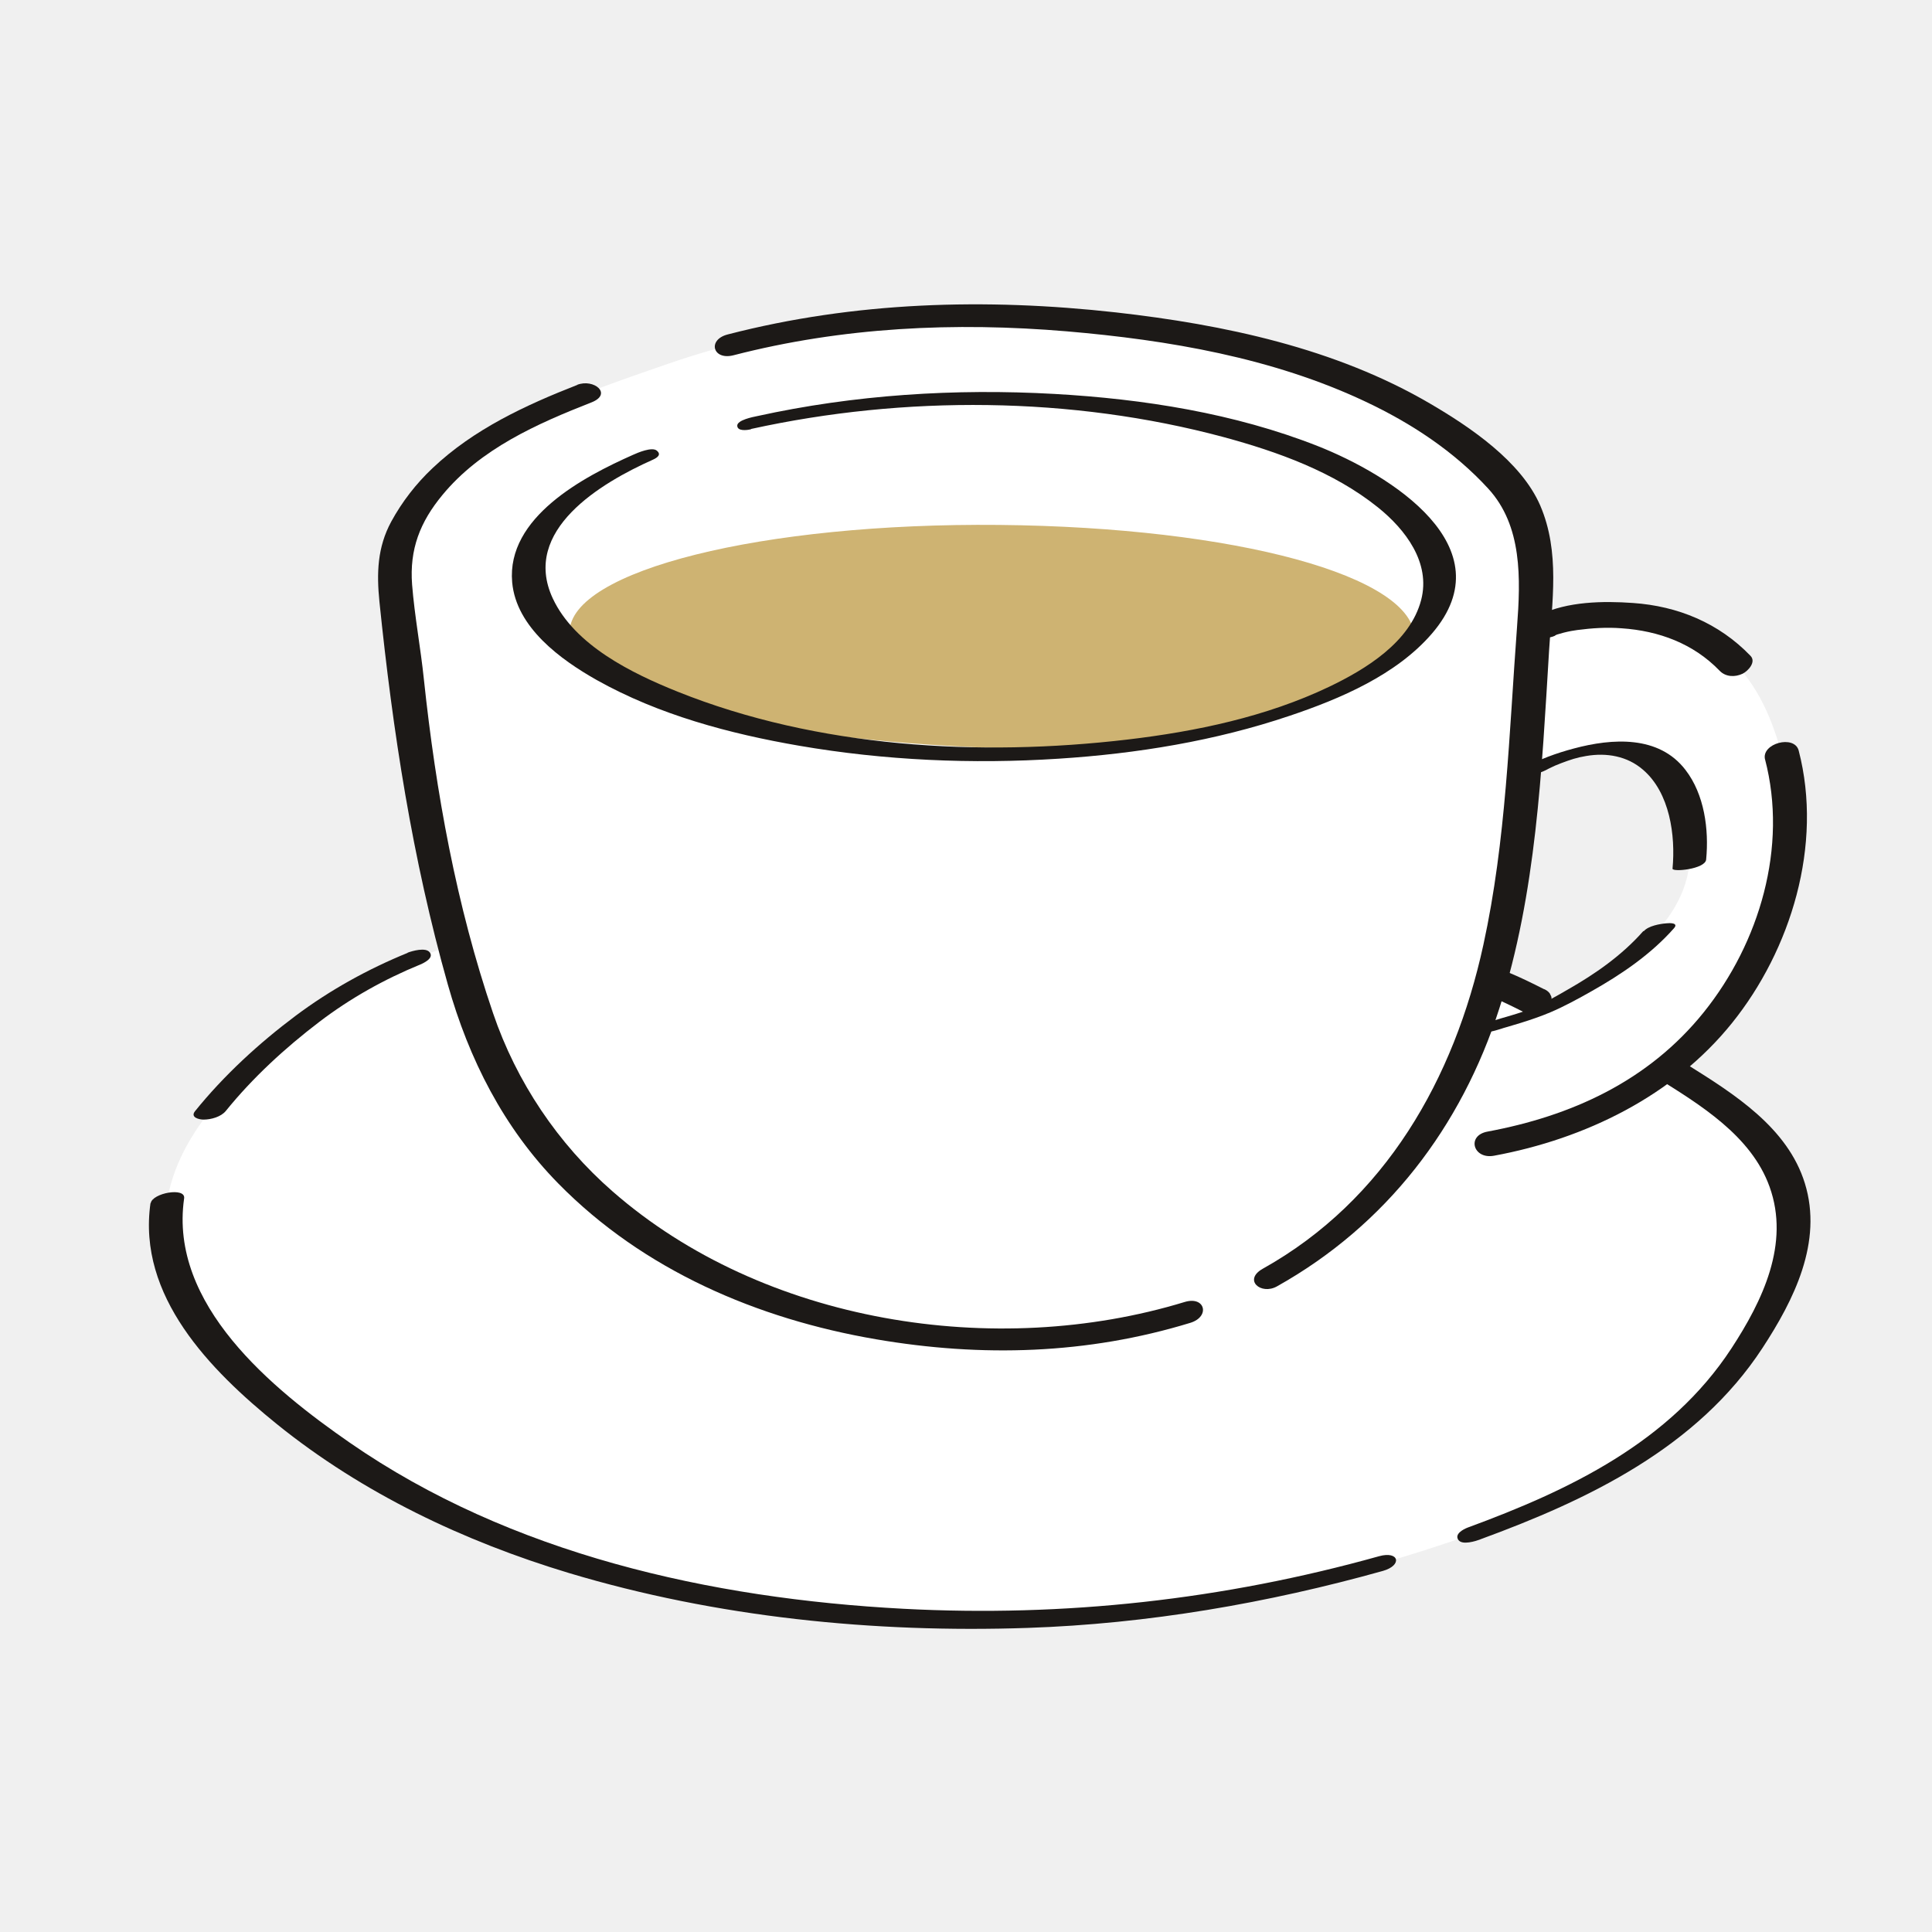
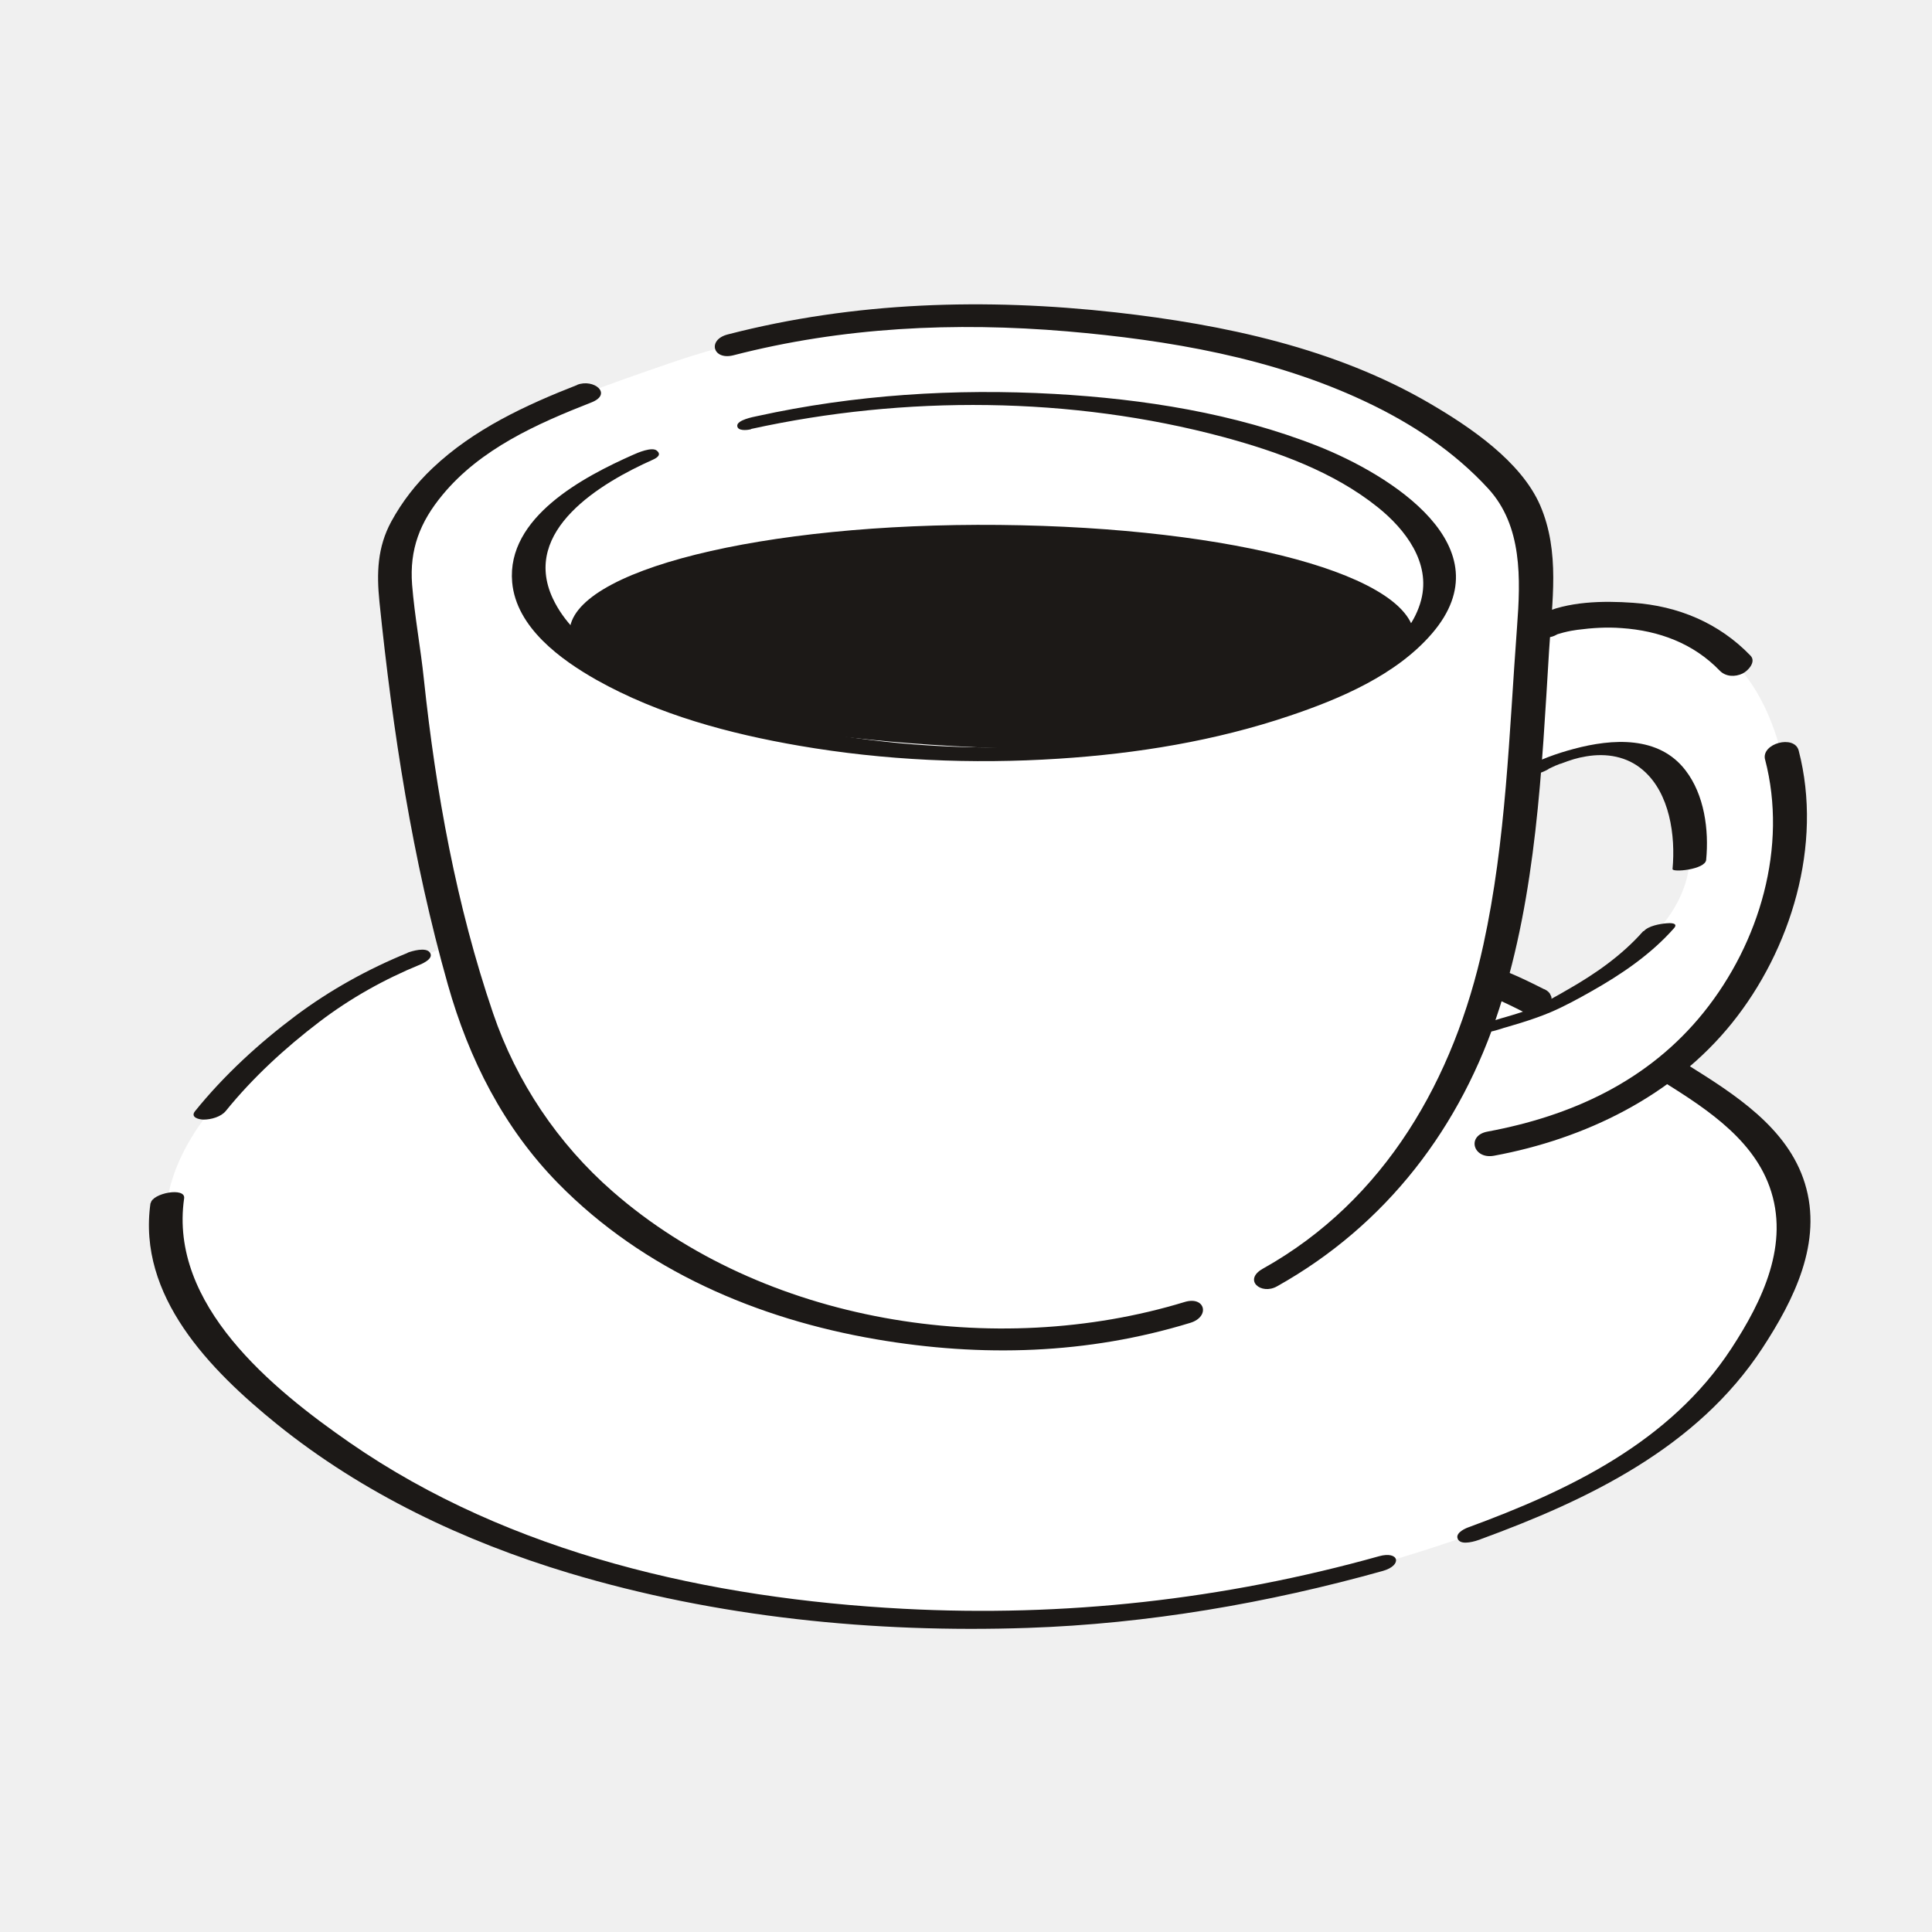
- <svg xmlns="http://www.w3.org/2000/svg" id="_レイヤー_1" data-name="レイヤー_1" version="1.1" viewBox="0 0 100 100">
+ <svg xmlns="http://www.w3.org/2000/svg" id="_レイヤー_1" version="1.1" viewBox="0 0 100 100">
  <defs>
    <style>
      .st0 {
-         fill: #ceb372;
+         fill: #1c1917;
      }

      .st1 {
-         fill: #1c1917;
-       }
- 
-       .st2 {
        fill: #fff;
      }
    </style>
  </defs>
-   <path class="st2" d="M53.12,16.4c-9.02-.51-15.54,1.39-18.51,2.42-6.23,2.15-11.6,4-13.84,8.87-.7,1.51-.13,3.86.17,6.4.33,2.72.53,6.29,1.55,10.44,1.5,6.08,2.15,9.21,4.14,12.37.79,1.25,2.88,4.91,8.69,8.27,8.13,4.71,18.5,4.39,21.29,3.89,3.2-.57,8.57-1.51,13.57-6.14,6.9-6.39,8.09-15.45,8.78-23.97.32-3.95.32-5.64.56-7.93.18-1.75-.26-4.41-1.25-5.58-5.85-6.93-17.37-8.59-25.15-9.03Z" />
-   <path class="st2" d="M24.58,48.58c-1.63.45-5.98,1.76-10.13,5.35-2.1,1.82-5.81,5.03-5.9,9.3-.04,1.99.68,5.09,5.71,9.42,12.96,11.16,32.08,11.23,38.4,11.18,1.22-.01,13.98-.23,26.96-5.77,3.27-1.4,8.07-3.78,11.11-8.77.97-1.59,2.58-4.25,1.97-7.21-.66-3.2-3.6-5.23-6.18-6.64-13.15-7.17-42.72-12.2-61.95-6.86Z" />
+   <path class="st1" d="M53.12,16.4c-9.02-.51-15.54,1.39-18.51,2.42-6.23,2.15-11.6,4-13.84,8.87-.7,1.51-.13,3.86.17,6.4.33,2.72.53,6.29,1.55,10.44,1.5,6.08,2.15,9.21,4.14,12.37.79,1.25,2.88,4.91,8.69,8.27,8.13,4.71,18.5,4.39,21.29,3.89,3.2-.57,8.57-1.51,13.57-6.14,6.9-6.39,8.09-15.45,8.78-23.97.32-3.95.32-5.64.56-7.93.18-1.75-.26-4.41-1.25-5.58-5.85-6.93-17.37-8.59-25.15-9.03h0Z" />
+   <path class="st1" d="M24.58,48.58c-1.63.45-5.98,1.76-10.13,5.35-2.1,1.82-5.81,5.03-5.9,9.3-.04,1.99.68,5.09,5.71,9.42,12.96,11.16,32.08,11.23,38.4,11.18,1.22-.01,13.98-.23,26.96-5.77,3.27-1.4,8.07-3.78,11.11-8.77.97-1.59,2.58-4.25,1.97-7.21-.66-3.2-3.6-5.23-6.18-6.64-13.15-7.17-42.72-12.2-61.95-6.86h.01Z" />
  <path class="st0" d="M73.21,33.02c-.02,2.07-9.9,6.1-21.61,5.7-12.24-.42-22.15-2.81-22.12-6s9.99-5.67,22.24-5.55,21.52,2.66,21.49,5.85Z" />
-   <path class="st2" d="M92.23,39.08c-.39-1.39-1.2-4.35-4.09-6.09-2.96-1.78-7.13-1.11-8.05-.65l-5.73,27.17c1.15-.05,10.56-.57,15.49-8.14.91-1.4,3.96-6.56,2.38-12.3ZM87.44,44.72c-.38,3.76-4.92,6.17-7.03,7.28-1.12.58-2.37.86-3.01,1.08l2.09-13.29c.57-.32,3.46-1.65,5.52-.77,2.32.99,2.58,4.18,2.43,5.71Z" />
-   <path class="st1" d="M66.1,66.58c5.66-3.17,9.54-8.25,11.51-14.4,1.91-5.95,2.19-12.31,2.57-18.5.15-2.53.58-5.1-.46-7.52-.99-2.28-3.63-4.06-5.7-5.27-4.9-2.87-10.67-4.09-16.26-4.72-6.73-.75-13.52-.56-20.09,1.14-1.07.27-.78,1.35.29,1.08,5.65-1.46,11.46-1.73,17.26-1.24,5.26.45,10.66,1.37,15.46,3.64,2.36,1.11,4.58,2.57,6.35,4.5s1.68,4.66,1.49,7.18c-.41,5.49-.56,11.02-1.74,16.43-1.51,6.93-5.07,13.22-11.42,16.77-1.03.58-.09,1.38.74.91h0Z" />
-   <path class="st1" d="M29.89,19.92c-2.69,1.05-5.38,2.3-7.5,4.31-.85.8-1.58,1.74-2.14,2.77-.72,1.33-.76,2.67-.61,4.15.69,6.72,1.7,13.3,3.54,19.81,1.09,3.86,2.89,7.42,5.72,10.3,4.41,4.49,10.31,7.01,16.44,8.06,5.48.94,10.94.78,16.27-.85,1.04-.32.77-1.4-.29-1.08-9.8,2.99-21.81,1.1-29.61-5.72-2.83-2.47-4.98-5.67-6.19-9.23-1.9-5.57-2.96-11.44-3.58-17.28-.17-1.64-.48-3.26-.61-4.9-.14-1.83.41-3.24,1.57-4.64,1.97-2.39,4.9-3.69,7.71-4.79,1.12-.44.12-1.25-.74-.91h0Z" />
-   <path class="st1" d="M38.89,22.2c7.93-1.74,16.57-1.69,24.43.42,2.81.76,5.71,1.8,8,3.64,1.42,1.14,2.74,2.86,2.24,4.79-.57,2.19-2.87,3.59-4.77,4.5-3.25,1.55-6.88,2.31-10.44,2.73-7.66.9-16.05.42-23.28-2.48-2.36-.95-5.32-2.39-6.46-4.83-1.64-3.52,2.5-5.98,5.17-7.17.27-.12.46-.28.21-.48s-.98.11-1.22.22c-2.55,1.13-6.56,3.23-6.26,6.6.21,2.34,2.52,4.01,4.38,5.06,3.21,1.8,6.88,2.78,10.48,3.4,4.42.76,8.94.96,13.42.67,4.05-.26,8.11-.92,11.96-2.22,2.62-.88,5.53-2.12,7.37-4.26,3.86-4.49-2.19-8.23-5.91-9.7-4.31-1.7-9.02-2.44-13.63-2.7-5.15-.29-10.36.04-15.4,1.15-.2.04-1.02.2-1.02.49,0,.3.5.24.7.19h0Z" />
-   <path class="st1" d="M79.92,51.2c-.61-.31-1.22-.61-1.85-.87-.2-.08-.46-.07-.66-.02s-.44.18-.57.35c-.1.14-.2.33-.14.51s.2.3.37.37c.63.26,1.24.56,1.85.87.18.09.48.07.66.02.2-.05.44-.18.57-.35.1-.14.2-.33.14-.51l-.08-.16c-.08-.1-.18-.17-.3-.22h0Z" />
-   <path class="st1" d="M76.61,79.68c5.6-2.05,11.24-4.75,14.61-9.9,1.63-2.49,3.14-5.49,2.2-8.53-.89-2.89-3.67-4.63-6.08-6.14-.48-.3-2.02.4-1.62.65,2.26,1.41,4.92,3.02,5.87,5.66,1.07,2.96-.37,5.92-1.97,8.37-3.18,4.86-8.38,7.34-13.66,9.28-.23.09-.68.33-.48.63s.92.06,1.14-.02h0Z" />
-   <path class="st1" d="M7.79,62.27c-.69,4.82,3.09,8.65,6.55,11.45,4.44,3.58,9.67,6.06,15.11,7.7,7.63,2.29,15.78,3.11,23.74,2.84,6.21-.21,12.42-1.28,18.39-2.95,1.02-.29.84-1.05-.2-.76-8.05,2.25-16.29,3.16-24.62,2.72-9.98-.53-20.33-2.83-28.66-8.6-4.01-2.78-9.36-7.14-8.57-12.64.09-.6-1.65-.28-1.73.25h0Z" />
-   <path class="st1" d="M21.1,49.32c-2.06.84-4.01,1.92-5.79,3.25-1.9,1.42-3.73,3.1-5.22,4.95-.25.32.22.43.45.43.38,0,.9-.14,1.15-.45,1.39-1.72,3.08-3.27,4.84-4.61,1.6-1.22,3.37-2.21,5.23-2.97.21-.09.71-.34.48-.63-.21-.27-.9-.07-1.14.02h0Z" />
-   <path class="st1" d="M91.36,39.31c1.18,4.52-.28,9.48-3.17,13.08s-6.9,5.38-11.19,6.18c-1.11.2-.75,1.45.33,1.25,4.71-.87,9.28-3.09,12.32-6.87s4.72-9.21,3.45-14.1c-.22-.84-1.96-.37-1.74.47h0Z" />
-   <path class="st1" d="M80.49,32.89s.07-.03.11-.05c.09-.04-.2.06-.03.01.12-.03.23-.07.35-.1.27-.07.55-.12.72-.14.76-.1,1.53-.15,2.29-.09,1.93.13,3.72.79,5.08,2.2.31.32.79.34,1.19.15.28-.14.72-.61.4-.93-1.63-1.69-3.75-2.57-6.08-2.73-1.54-.11-3.39-.08-4.81.61-.34.16-.64.57-.4.93s.85.31,1.19.15h0Z" />
-   <path class="st1" d="M85.06,48.19c-1.11,1.26-2.49,2.22-3.93,3.04-.59.34-1.19.69-1.82.95-.71.3-1.47.47-2.2.71-.15.05-.71.24-.53.47.17.21.94-.06,1.12-.11-.18.06.12-.04.12-.04.07-.02.14-.04.21-.06.23-.07.46-.14.7-.21.51-.16,1.01-.33,1.51-.54.73-.31,1.44-.7,2.13-1.09,1.56-.88,3.09-1.92,4.28-3.27.24-.28-.22-.27-.4-.25-.33.03-.93.13-1.17.41h0Z" />
-   <path class="st1" d="M80.15,39.79c.16-.09-.12.06.02-.01.07-.03.14-.07.21-.1.08-.04.17-.08.26-.11.05-.02.1-.04.14-.06-.07.03-.06.03.03-.01.48-.18.8-.29,1.29-.37,1.05-.18,2.12,0,2.94.71,1.39,1.19,1.69,3.4,1.53,5.12-.02.19,1.69.03,1.74-.47.15-1.56-.09-3.37-1.07-4.64-1.38-1.8-3.79-1.64-5.77-1.11-.91.24-1.82.57-2.64,1.03-.29.16-.21.33.09.35.41.02.88-.13,1.23-.33h0Z" />
+   <path class="st1" d="M92.23,39.08c-.39-1.39-1.2-4.35-4.09-6.09-2.96-1.78-7.13-1.11-8.05-.65l-5.73,27.17c1.15-.05,10.56-.57,15.49-8.14.91-1.4,3.96-6.56,2.38-12.3h0ZM87.44,44.72c-.38,3.76-4.92,6.17-7.03,7.28-1.12.58-2.37.86-3.01,1.08l2.09-13.29c.57-.32,3.46-1.65,5.52-.77,2.32.99,2.58,4.18,2.43,5.71h0Z" />
+   <path class="st0" d="M66.1,66.58c5.66-3.17,9.54-8.25,11.51-14.4,1.91-5.95,2.19-12.31,2.57-18.5.15-2.53.58-5.1-.46-7.52-.99-2.28-3.63-4.06-5.7-5.27-4.9-2.87-10.67-4.09-16.26-4.72-6.73-.75-13.52-.56-20.09,1.14-1.07.27-.78,1.35.29,1.08,5.65-1.46,11.46-1.73,17.26-1.24,5.26.45,10.66,1.37,15.46,3.64,2.36,1.11,4.58,2.57,6.35,4.5s1.68,4.66,1.49,7.18c-.41,5.49-.56,11.02-1.74,16.43-1.51,6.93-5.07,13.22-11.42,16.77-1.03.58-.09,1.38.74.91h0Z" />
+   <path class="st0" d="M29.89,19.92c-2.69,1.05-5.38,2.3-7.5,4.31-.85.8-1.58,1.74-2.14,2.77-.72,1.33-.76,2.67-.61,4.15.69,6.72,1.7,13.3,3.54,19.81,1.09,3.86,2.89,7.42,5.72,10.3,4.41,4.49,10.31,7.01,16.44,8.06,5.48.94,10.94.78,16.27-.85,1.04-.32.77-1.4-.29-1.08-9.8,2.99-21.81,1.1-29.61-5.72-2.83-2.47-4.98-5.67-6.19-9.23-1.9-5.57-2.96-11.44-3.58-17.28-.17-1.64-.48-3.26-.61-4.9-.14-1.83.41-3.24,1.57-4.64,1.97-2.39,4.9-3.69,7.71-4.79,1.12-.44.12-1.25-.74-.91h.02Z" />
+   <path class="st0" d="M38.89,22.2c7.93-1.74,16.57-1.69,24.43.42,2.81.76,5.71,1.8,8,3.64,1.42,1.14,2.74,2.86,2.24,4.79-.57,2.19-2.87,3.59-4.77,4.5-3.25,1.55-6.88,2.31-10.44,2.73-7.66.9-16.05.42-23.28-2.48-2.36-.95-5.32-2.39-6.46-4.83-1.64-3.52,2.5-5.98,5.17-7.17.27-.12.46-.28.21-.48s-.98.11-1.22.22c-2.55,1.13-6.56,3.23-6.26,6.6.21,2.34,2.52,4.01,4.38,5.06,3.21,1.8,6.88,2.78,10.48,3.4,4.42.76,8.94.96,13.42.67,4.05-.26,8.11-.92,11.96-2.22,2.62-.88,5.53-2.12,7.37-4.26,3.86-4.49-2.19-8.23-5.91-9.7-4.31-1.7-9.02-2.44-13.63-2.7-5.15-.29-10.36.04-15.4,1.15-.2.04-1.02.2-1.02.49s.5.24.7.19h0l.03-.02Z" />
+   <path class="st0" d="M79.92,51.2c-.61-.31-1.22-.61-1.85-.87-.2-.08-.46-.07-.66-.02s-.44.18-.57.35c-.1.14-.2.33-.14.51s.2.3.37.37c.63.26,1.24.56,1.85.87.18.09.48.07.66.02.2-.05.44-.18.57-.35.1-.14.2-.33.14-.51l-.08-.16c-.08-.1-.18-.17-.3-.22h.01Z" />
+   <path class="st0" d="M76.61,79.68c5.6-2.05,11.24-4.75,14.61-9.9,1.63-2.49,3.14-5.49,2.2-8.53-.89-2.89-3.67-4.63-6.08-6.14-.48-.3-2.02.4-1.62.65,2.26,1.41,4.92,3.02,5.87,5.66,1.07,2.96-.37,5.92-1.97,8.37-3.18,4.86-8.38,7.34-13.66,9.28-.23.09-.68.33-.48.63s.92.06,1.14-.02h0Z" />
+   <path class="st0" d="M7.79,62.27c-.69,4.82,3.09,8.65,6.55,11.45,4.44,3.58,9.67,6.06,15.11,7.7,7.63,2.29,15.78,3.11,23.74,2.84,6.21-.21,12.42-1.28,18.39-2.95,1.02-.29.84-1.05-.2-.76-8.05,2.25-16.29,3.16-24.62,2.72-9.98-.53-20.33-2.83-28.66-8.6-4.01-2.78-9.36-7.14-8.57-12.64.09-.6-1.65-.28-1.73.25h-.01Z" />
+   <path class="st0" d="M21.1,49.32c-2.06.84-4.01,1.92-5.79,3.25-1.9,1.42-3.73,3.1-5.22,4.95-.25.32.22.43.45.43.38,0,.9-.14,1.15-.45,1.39-1.72,3.08-3.27,4.84-4.61,1.6-1.22,3.37-2.21,5.23-2.97.21-.09.71-.34.48-.63-.21-.27-.9-.07-1.14.02h0Z" />
+   <path class="st0" d="M91.36,39.31c1.18,4.52-.28,9.48-3.17,13.08s-6.9,5.38-11.19,6.18c-1.11.2-.75,1.45.33,1.25,4.71-.87,9.28-3.09,12.32-6.87s4.72-9.21,3.45-14.1c-.22-.84-1.96-.37-1.74.47h0Z" />
+   <path class="st0" d="M80.49,32.89s.07-.03.11-.05c.09-.04-.2.06-.03,0,.12-.03.23-.07.35-.1.27-.07.55-.12.72-.14.76-.1,1.53-.15,2.29-.09,1.93.13,3.72.79,5.08,2.2.31.32.79.34,1.19.15.28-.14.72-.61.4-.93-1.63-1.69-3.75-2.57-6.08-2.73-1.54-.11-3.39-.08-4.81.61-.34.16-.64.57-.4.93s.85.31,1.19.15h-.01Z" />
+   <path class="st0" d="M85.06,48.19c-1.11,1.26-2.49,2.22-3.93,3.04-.59.34-1.19.69-1.82.95-.71.3-1.47.47-2.2.71-.15.05-.71.24-.53.47.17.21.94-.06,1.12-.11-.18.06.12-.04.12-.04l.21-.06c.23-.07.46-.14.7-.21.51-.16,1.01-.33,1.51-.54.73-.31,1.44-.7,2.13-1.09,1.56-.88,3.09-1.92,4.28-3.27.24-.28-.22-.27-.4-.25-.33.03-.93.13-1.17.41h-.02Z" />
+   <path class="st0" d="M80.15,39.79c.16-.09-.12.06.02,0,.07-.03.14-.07.21-.1.08-.04.17-.08.26-.11.05-.02.1-.04.14-.06-.07.03-.06.03.03,0,.48-.18.8-.29,1.29-.37,1.05-.18,2.12,0,2.94.71,1.39,1.19,1.69,3.4,1.53,5.12-.02.19,1.69.03,1.74-.47.15-1.56-.09-3.37-1.07-4.64-1.38-1.8-3.79-1.64-5.77-1.11-.91.24-1.82.57-2.64,1.03-.29.16-.21.33.09.35.41.02.88-.13,1.23-.33h0Z" />
</svg>
